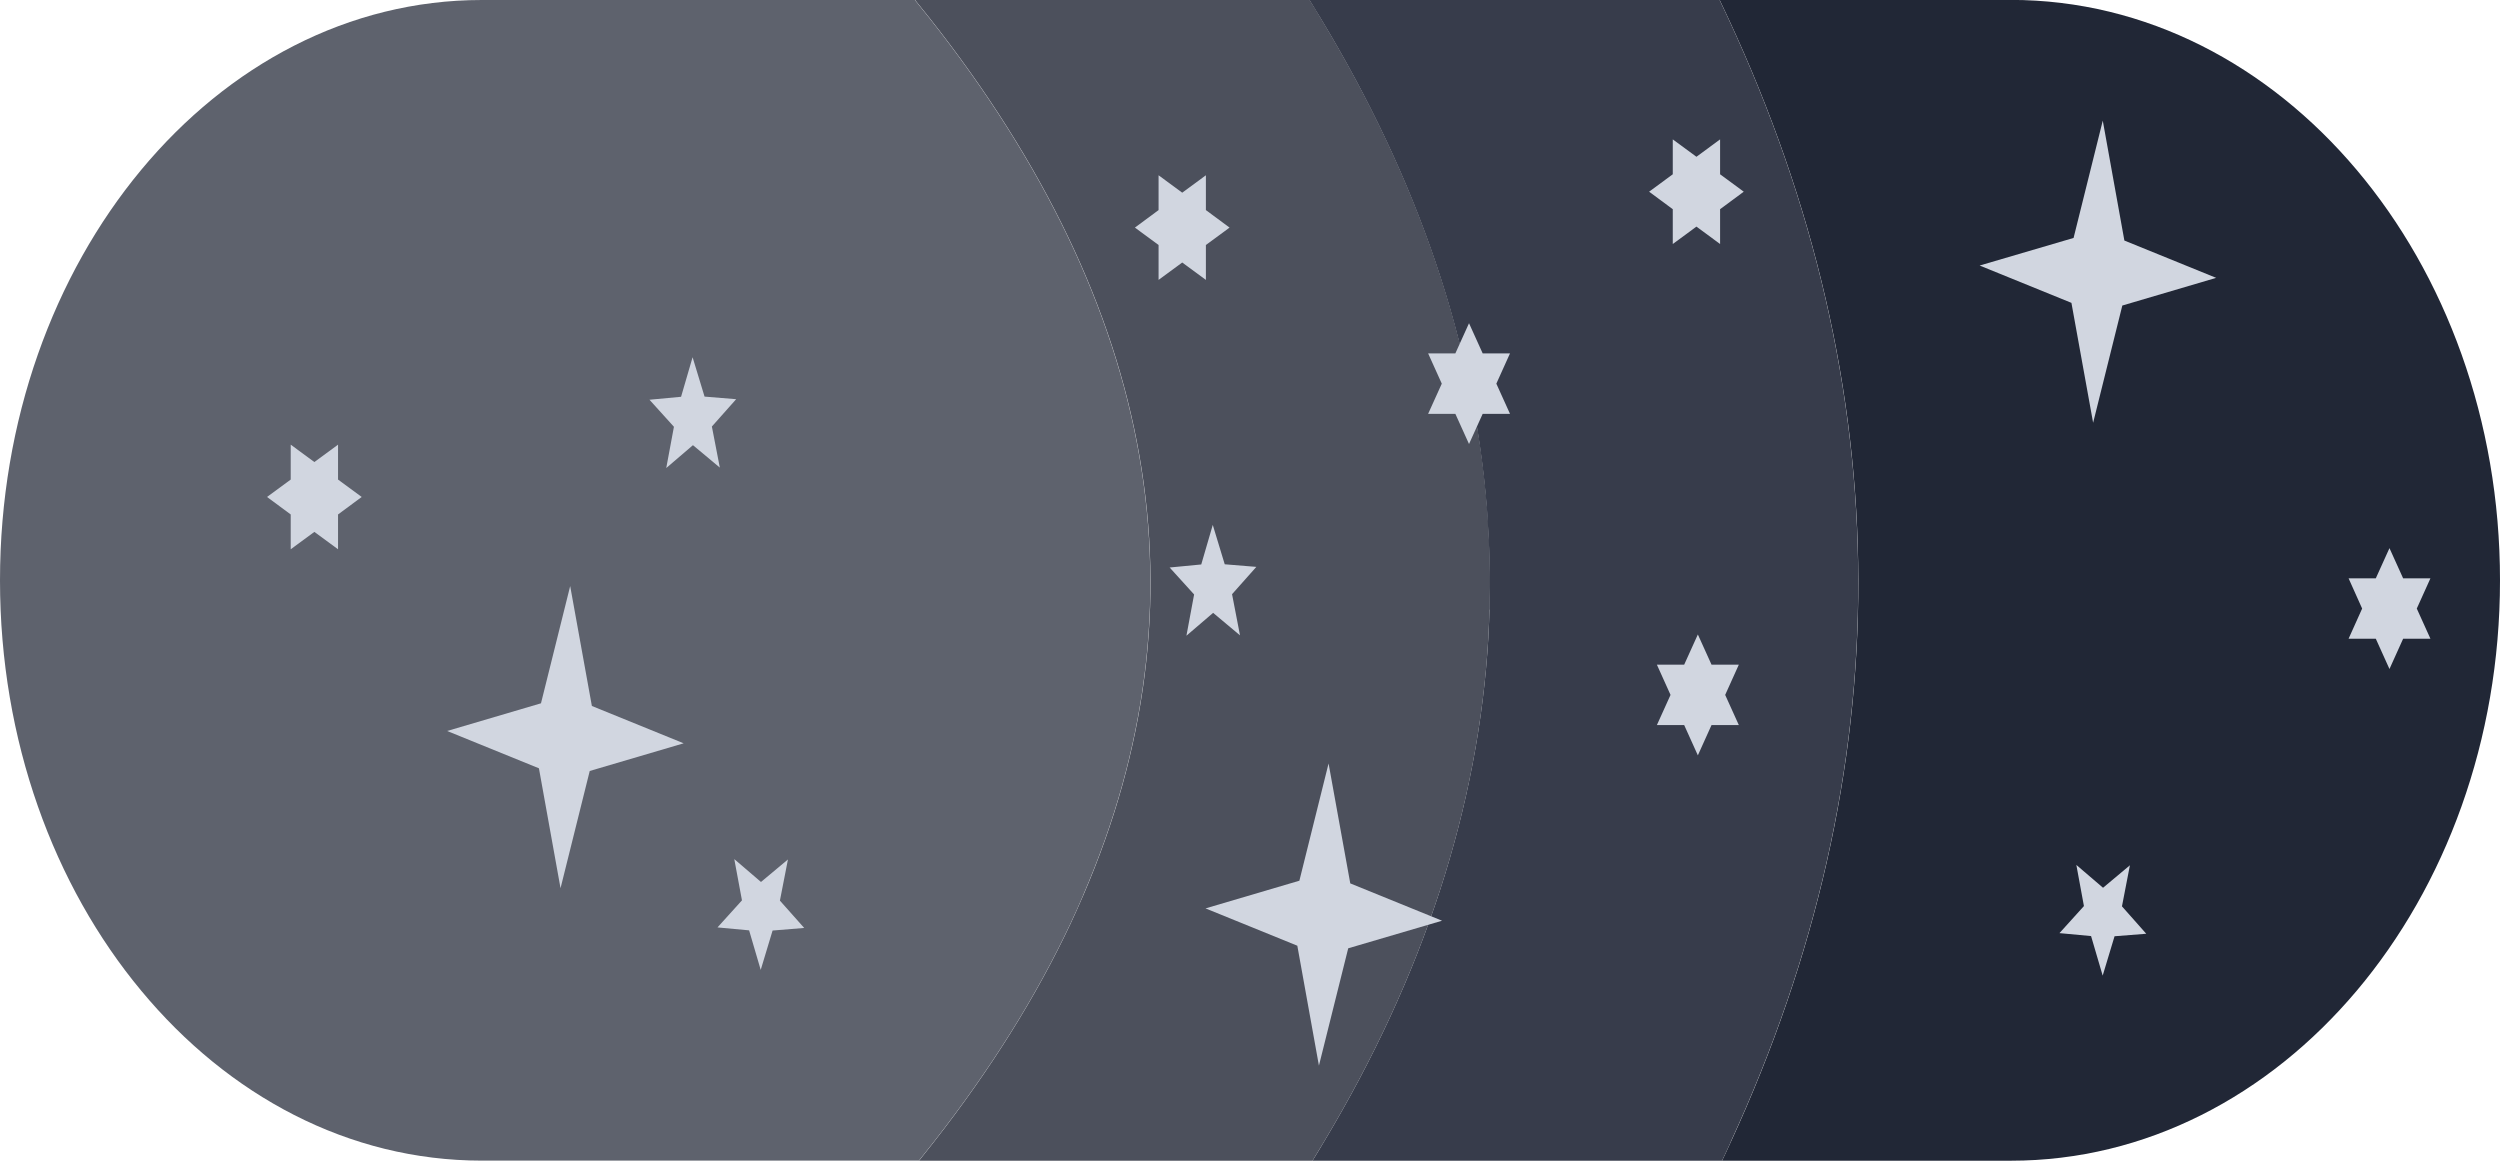
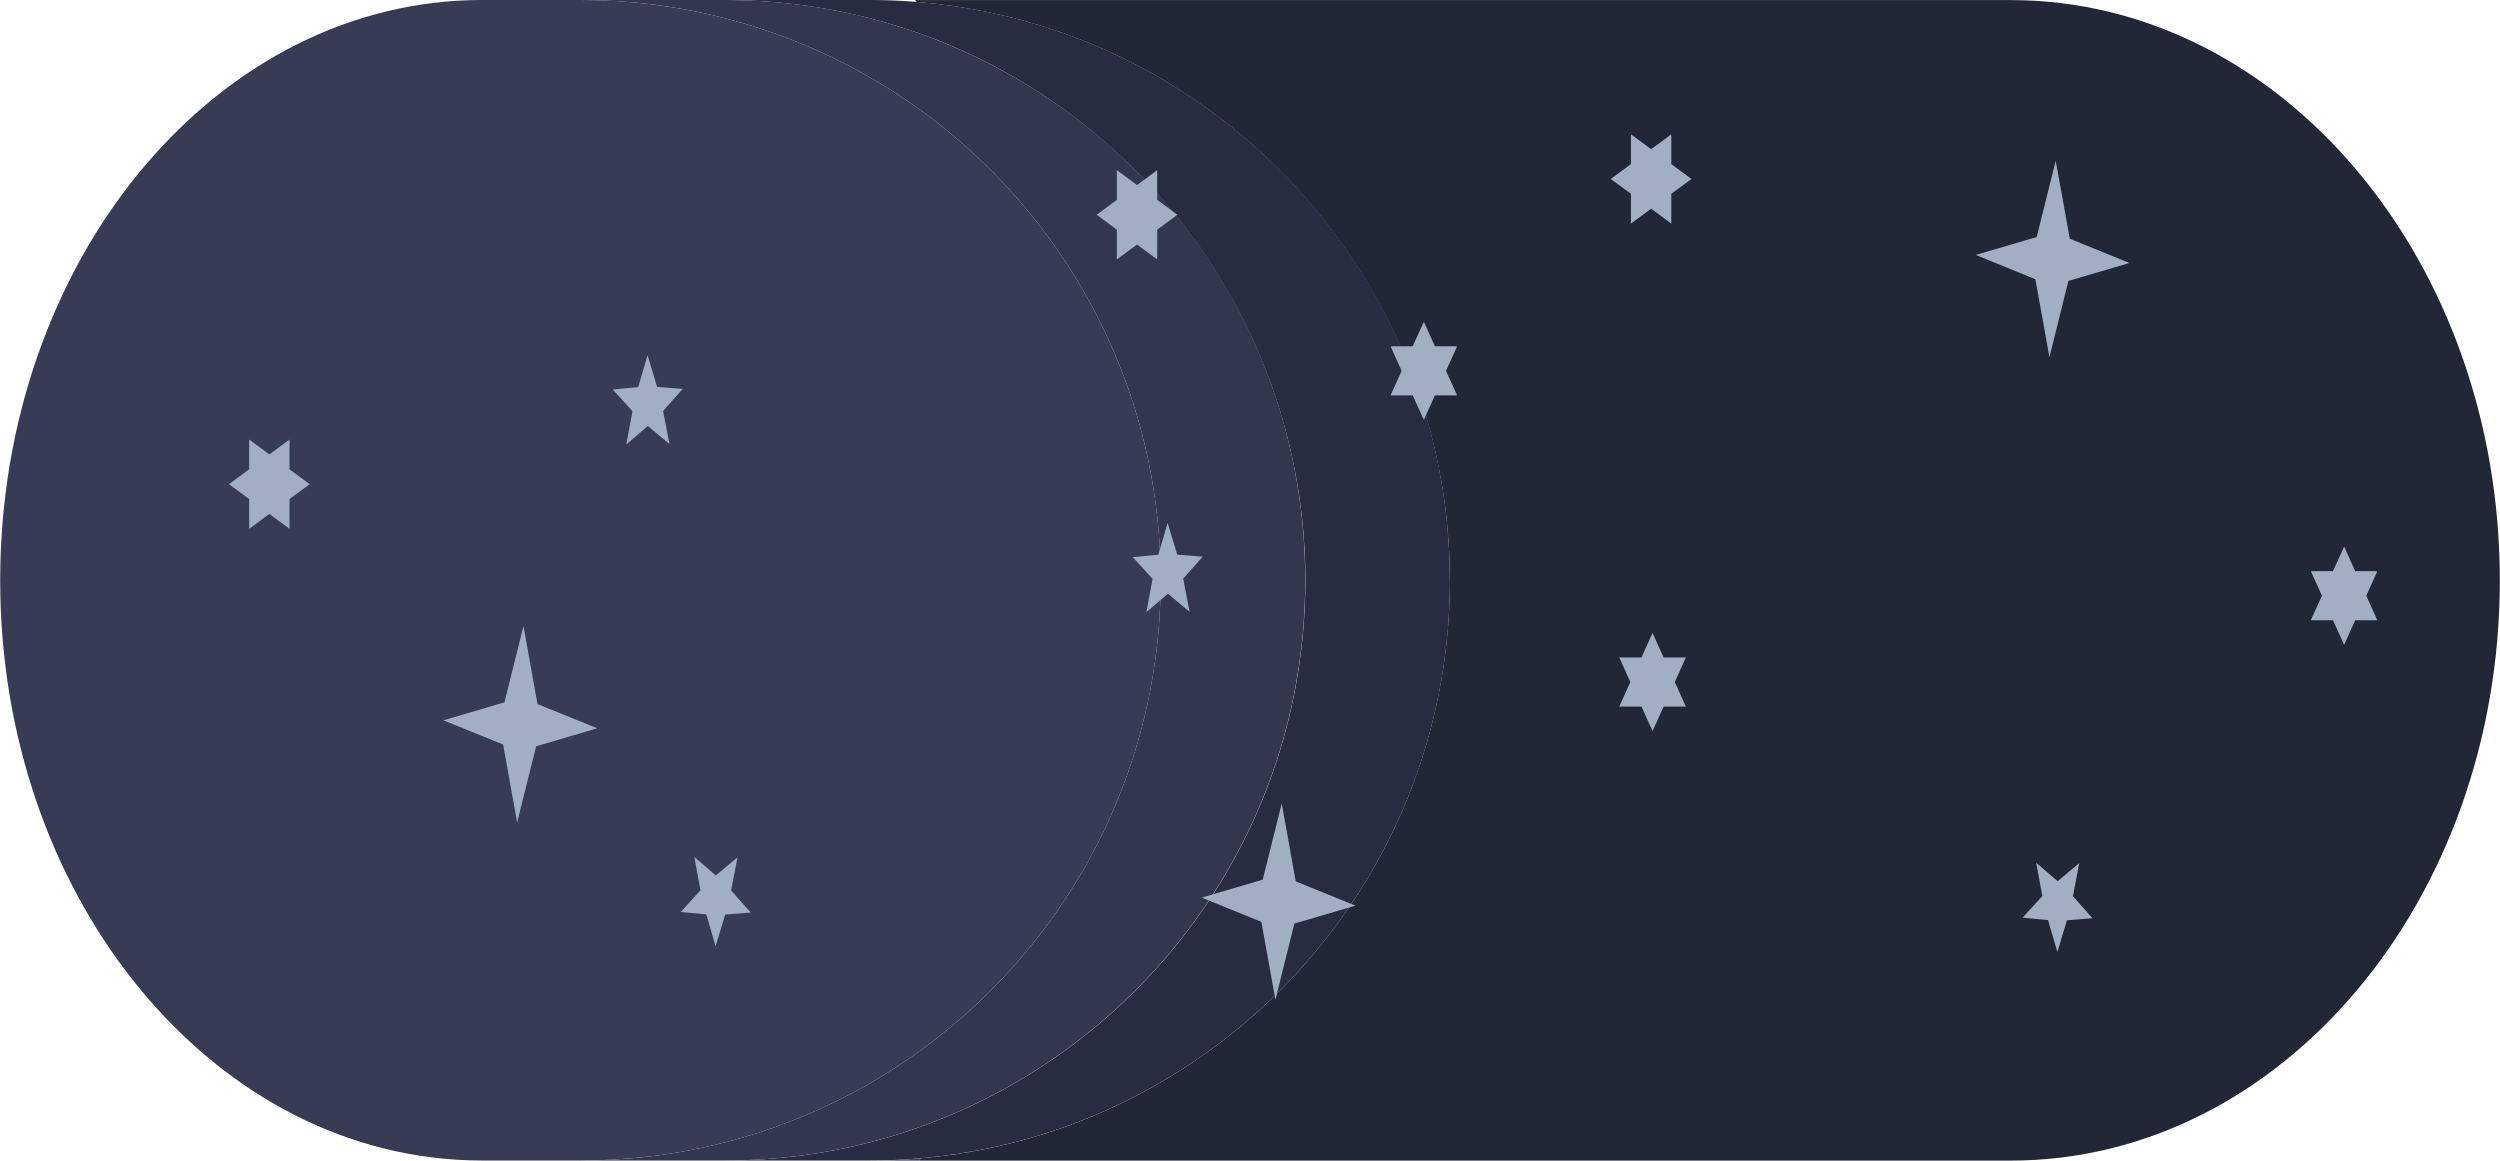
- <svg xmlns="http://www.w3.org/2000/svg" id="Layer_1" viewBox="0 0 280 130">
+ <svg xmlns="http://www.w3.org/2000/svg" id="Layer_1" viewBox="0 0 280.05 130.01">
  <defs>
-     <style>.cls-1{fill:#373c4b;}.cls-2{fill:#5e626d;}.cls-3{fill:#212736;}.cls-4{fill:#4c505c;}.cls-5{fill:#d1d6e0;}</style>
+     <style>.cls-1{fill:#32374d;}.cls-2{fill:#212736;}.cls-3{fill:#373c54;}.cls-4{fill:#282c41;}.cls-5{fill:#a2aec1;}</style>
  </defs>
  <g id="night">
-     <path class="cls-3" d="M280,65c0,35.9-24.53,65-54.79,65h-32.34c.33-.7.66-1.38.97-2.08,19.15-41.57,19.06-84.3-.26-125.85-.32-.7-.65-1.39-.98-2.08h32.61c15.13,0,28.83,7.28,38.74,19.04,9.92,11.76,16.05,28.01,16.05,45.96Z" />
-     <path class="cls-2" d="M121.32,100.26c-.44,1.03-.9,2.06-1.38,3.08-3.86,8.23-8.99,16.42-15.37,24.57-.54.69-1.09,1.38-1.65,2.08h-48.96c-14.9,0-28.39-7.27-38.15-19.04C6.04,99.2,0,82.95,0,65,0,29.1,24.16,0,53.96,0h48.51c.57.7,1.12,1.39,1.67,2.08,25.56,32.39,31.28,65.49,17.17,98.19Z" />
-     <path class="cls-4" d="M166.82,68.27c-.02,1-.07,2-.12,3,0,.03,0,.07,0,.1-1.09,18.95-7.24,37.86-18.44,56.55-.42.7-.84,1.38-1.26,2.08h-44.07c.56-.7,1.11-1.39,1.65-2.08,6.38-8.15,11.51-16.35,15.37-24.57.48-1.03.94-2.06,1.38-3.08,14.11-32.7,8.39-65.8-17.17-98.19-.55-.69-1.1-1.38-1.67-2.08h44.19c.43.69.86,1.38,1.27,2.08,10.98,18.17,17.19,36.57,18.62,55,.05.58.09,1.17.11,1.77.03.42.05.84.07,1.26.05.86.08,1.72.1,2.59.05,1.86.04,3.72,0,5.59Z" />
-     <path class="cls-1" d="M193.84,127.92c-.31.7-.64,1.38-.97,2.08h-45.87c.43-.7.85-1.38,1.26-2.08,11.2-18.69,17.34-37.6,18.44-56.55,0-.03,0-.07,0-.1.06-1,.1-2,.12-3,.06-1.86.06-3.73,0-5.59-.02-.86-.05-1.72-.1-2.59-.02-.42-.04-.84-.07-1.26-.03-.59-.07-1.18-.11-1.77-1.43-18.43-7.64-36.83-18.62-55-.42-.7-.85-1.39-1.27-2.08h45.94c.33.69.66,1.38.98,2.08,19.31,41.55,19.41,84.28.26,125.85Z" />
+     <path class="cls-2" d="M280.03,65.01c0,35.9-24.53,65-54.79,65h-122.28c.07-.09.14-.17.2-.26,10.86-.94,20.95-4.56,29.61-10.19,0,0,0,0,0,0,17.84-11.58,29.64-31.68,29.64-54.54s-12-43.29-30.08-54.82c0-.01,0-.01,0-.01C123.64,4.62,113.54,1.09,102.68.22c-.06-.07-.11-.14-.17-.21h122.73c15.13,0,28.83,7.28,38.74,19.04,9.92,11.76,16.05,28.01,16.05,45.96Z" />
+     <path class="cls-3" d="M130.02,65c0,8.55-1.65,16.7-4.65,24.17-7.62,19.05-24,33.63-44.15,38.8-2.64.67-5.34,1.2-8.1,1.53-2.65.33-5.36.5-8.1.5h-11.03c-14.9,0-28.4-7.27-38.15-19.03C6.37,99.57.4,83.97.04,66.68c-.01-.56-.02-1.12-.02-1.68s.01-1.12.02-1.68C.78,28.2,24.65,0,53.99,0h11.03c2.74,0,5.45.17,8.1.5,2.76.35,5.46.86,8.1,1.55,19.6,5.01,35.63,18.95,43.51,37.24,3.41,7.88,5.29,16.57,5.29,25.71Z" />
+     <path class="cls-3" d="M103.16,129.75c-.06.09-.13.17-.2.26h-5.54c1.93,0,3.85-.08,5.74-.26Z" />
+     <path class="cls-4" d="M162.42,65.01c0,22.86-11.8,42.96-29.64,54.54,0,0,0,0,0,0-8.66,5.63-18.75,9.25-29.61,10.19-1.89.18-3.81.26-5.74.26h-16.19c2.74,0,5.45-.17,8.1-.5,6.24-.77,12.21-2.44,17.77-4.86,23.02-10,39.12-32.94,39.12-59.64S129.84,14.97,106.5,5.11c-5.39-2.28-11.15-3.85-17.17-4.6C86.68.18,83.97,0,81.23,0h16.19c1.77,0,3.53.07,5.26.21,10.86.87,20.96,4.4,29.65,9.96,0,0,0,0,0,.01,18.08,11.53,30.08,31.77,30.08,54.82Z" />
+     <path class="cls-1" d="M146.21,65c0,26.7-16.1,49.64-39.12,59.64-5.56,2.42-11.53,4.09-17.77,4.86-2.65.33-5.36.5-8.1.5h-16.2c2.74,0,5.45-.17,8.1-.5,2.76-.33,5.46-.86,8.1-1.53,20.15-5.17,36.53-19.75,44.15-38.8,3-7.47,4.65-15.62,4.65-24.17,0-9.14-1.88-17.83-5.29-25.71-7.88-18.29-23.91-32.23-43.51-37.24-2.64-.69-5.34-1.2-8.1-1.55C70.47.17,67.76,0,65.02,0h16.2c2.74,0,5.45.17,8.1.5,6.02.75,11.78,2.32,17.17,4.61,23.34,9.86,39.72,32.95,39.72,59.89Z" />
    <g id="stars">
-       <polygon class="cls-5" points="232.24 26.65 221.72 29.74 232 33.92 234.43 47.35 237.7 34.22 248.21 31.12 237.93 26.94 235.51 13.51 232.24 26.65" />
-       <polygon class="cls-5" points="269.15 64.77 267.62 61.39 266.09 64.77 263.04 64.77 264.56 68.16 263.04 71.54 266.09 71.54 267.62 74.93 269.15 71.54 272.21 71.54 270.68 68.16 272.21 64.77 269.15 64.77" />
-       <polygon class="cls-5" points="166.06 39.58 164.53 36.2 163 39.58 159.95 39.58 161.48 42.97 159.95 46.35 163 46.35 164.53 49.73 166.06 46.35 169.12 46.35 167.59 42.97 169.12 39.58 166.06 39.58" />
-       <polygon class="cls-5" points="132.41 21.58 129.76 19.63 129.76 23.53 127.11 25.49 129.76 27.44 129.76 31.35 132.41 29.4 135.06 31.35 135.06 27.44 137.71 25.49 135.06 23.53 135.06 19.63 132.41 21.58" />
-       <polygon class="cls-5" points="190 17.56 187.35 15.61 187.35 19.52 184.7 21.47 187.35 23.43 187.35 27.33 190 25.38 192.65 27.33 192.65 23.43 195.3 21.47 192.65 19.52 192.65 15.61 190 17.56" />
-       <polygon class="cls-5" points="137.17 63.2 135.83 58.79 134.54 63.22 131 63.56 133.74 66.58 132.88 71.2 135.87 68.64 138.88 71.16 137.99 66.55 140.71 63.49 137.17 63.2" />
-       <polygon class="cls-5" points="236.83 104.86 235.5 109.27 234.2 104.84 230.66 104.51 233.4 101.48 232.55 96.87 235.54 99.43 238.55 96.91 237.66 101.51 240.38 104.58 236.83 104.86" />
-       <polygon class="cls-5" points="145.53 98.64 135.02 101.74 145.3 105.92 147.72 119.35 151 106.21 161.51 103.12 151.23 98.94 148.8 85.51 145.53 98.64" />
-       <polygon class="cls-5" points="191.69 74.44 190.16 71.06 188.63 74.44 185.57 74.44 187.1 77.83 185.57 81.21 188.63 81.21 190.16 84.6 191.69 81.21 194.75 81.21 193.22 77.83 194.75 74.44 191.69 74.44" />
-       <polygon class="cls-5" points="60.59 78.77 50.08 81.87 60.36 86.05 62.78 99.48 66.05 86.35 76.57 83.25 66.29 79.07 63.86 65.64 60.59 78.77" />
-       <polygon class="cls-5" points="78.91 44.42 77.57 40.01 76.28 44.44 72.74 44.77 75.48 47.8 74.62 52.42 77.61 49.86 80.62 52.37 79.73 47.77 82.45 44.71 78.91 44.42" />
-       <polygon class="cls-5" points="35.21 51.75 32.56 49.8 32.56 53.71 29.91 55.66 32.56 57.62 32.56 61.52 35.21 59.57 37.86 61.52 37.86 57.62 40.51 55.66 37.86 53.71 37.86 49.8 35.21 51.75" />
-       <polygon class="cls-5" points="86.53 104.22 85.2 108.63 83.9 104.2 80.36 103.87 83.1 100.84 82.24 96.22 85.23 98.78 88.25 96.26 87.35 100.87 90.07 103.93 86.53 104.22" />
+       <polygon class="cls-5" points="228.15 26.55 221.32 28.56 228 31.28 229.58 40.01 231.7 31.47 238.54 29.46 231.86 26.74 230.28 18.01 228.15 26.55" />
+       <polygon class="cls-5" points="263.83 63.98 262.59 61.23 261.34 63.98 258.86 63.98 260.1 66.73 258.86 69.48 261.34 69.48 262.59 72.23 263.83 69.48 266.31 69.48 265.07 66.73 266.31 63.98 263.83 63.98" />
+       <polygon class="cls-5" points="160.74 38.79 159.5 36.04 158.25 38.79 155.77 38.79 157.01 41.54 155.77 44.29 158.25 44.29 159.5 47.04 160.74 44.29 163.23 44.29 161.98 41.54 163.23 38.79 160.74 38.79" />
+       <polygon class="cls-5" points="127.37 20.73 125.11 19.06 125.11 22.39 122.85 24.06 125.11 25.73 125.11 29.06 127.37 27.4 129.63 29.06 129.63 25.73 131.89 24.06 129.63 22.39 129.63 19.06 127.37 20.73" />
+       <polygon class="cls-5" points="184.96 16.71 182.7 15.05 182.7 18.38 180.44 20.05 182.7 21.71 182.7 25.05 184.96 23.38 187.22 25.05 187.22 21.71 189.48 20.05 187.22 18.38 187.22 15.05 184.96 16.71" />
+       <polygon class="cls-5" points="131.87 62.13 130.8 58.57 129.75 62.14 126.9 62.41 129.11 64.85 128.42 68.57 130.83 66.51 133.26 68.54 132.54 64.82 134.73 62.36 131.87 62.13" />
+       <polygon class="cls-5" points="231.54 103.09 230.47 106.64 229.42 103.07 226.57 102.8 228.78 100.37 228.09 96.64 230.5 98.71 232.92 96.68 232.21 100.39 234.4 102.86 231.54 103.09" />
+       <polygon class="cls-5" points="141.45 98.54 134.61 100.55 141.3 103.27 142.87 112 145 103.46 151.84 101.45 145.15 98.73 143.58 90 141.45 98.54" />
+       <polygon class="cls-5" points="186.36 73.65 185.12 70.9 183.88 73.65 181.39 73.65 182.63 76.4 181.39 79.15 183.88 79.15 185.12 81.9 186.36 79.15 188.85 79.15 187.61 76.4 188.85 73.65 186.36 73.65" />
+       <polygon class="cls-5" points="56.51 78.67 49.67 80.69 56.36 83.4 57.93 92.13 60.06 83.6 66.9 81.58 60.21 78.87 58.64 70.13 56.51 78.67" />
+       <polygon class="cls-5" points="73.61 43.34 72.54 39.79 71.49 43.36 68.64 43.63 70.85 46.06 70.16 49.79 72.57 47.72 75 49.75 74.28 46.04 76.47 43.57 73.61 43.34" />
+       <polygon class="cls-5" points="30.17 50.9 27.91 49.24 27.91 52.57 25.65 54.24 27.91 55.9 27.91 59.24 30.17 57.57 32.43 59.24 32.43 55.9 34.69 54.24 32.43 52.57 32.43 49.24 30.17 50.9" />
+       <polygon class="cls-5" points="81.24 102.45 80.16 106 79.12 102.43 76.26 102.16 78.47 99.72 77.78 96 80.19 98.07 82.62 96.03 81.9 99.75 84.09 102.22 81.24 102.45" />
    </g>
  </g>
</svg>
